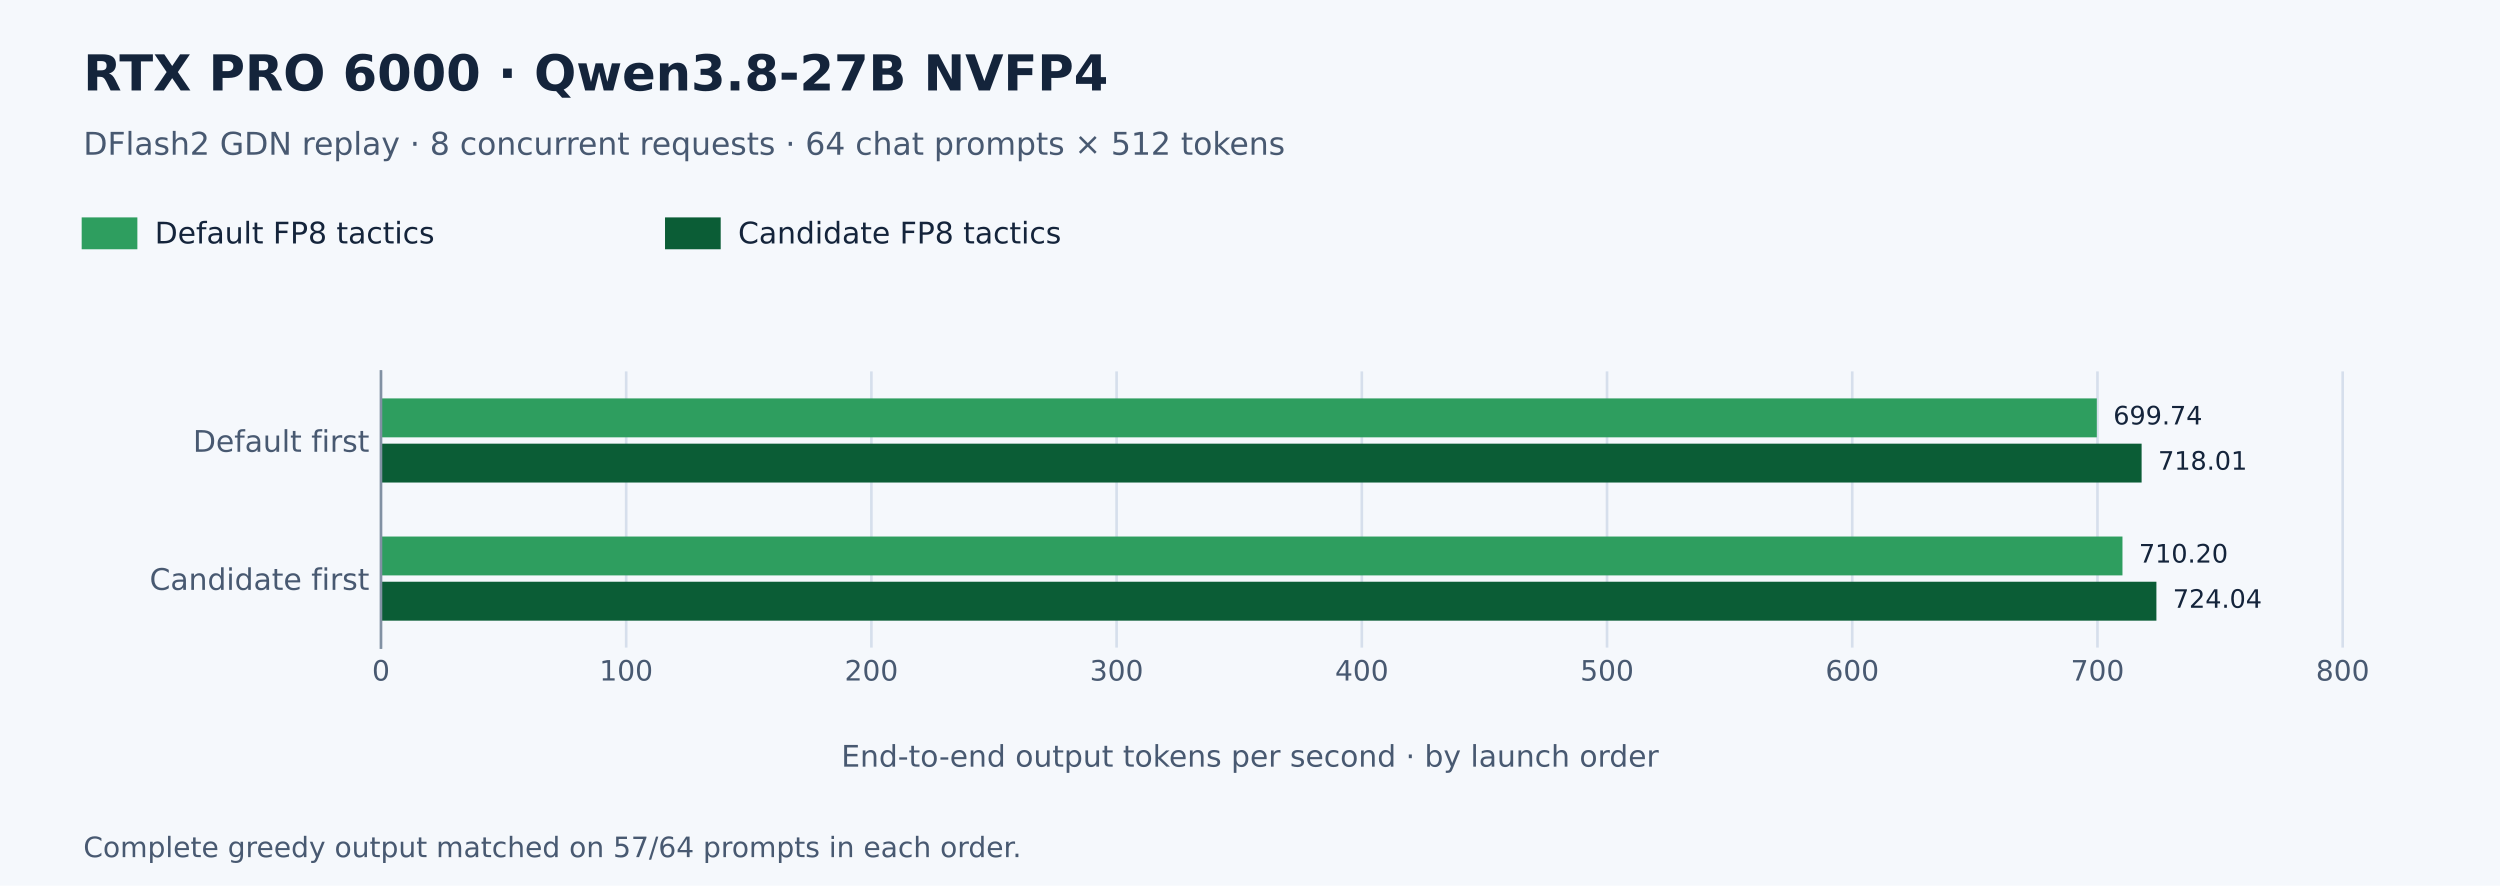
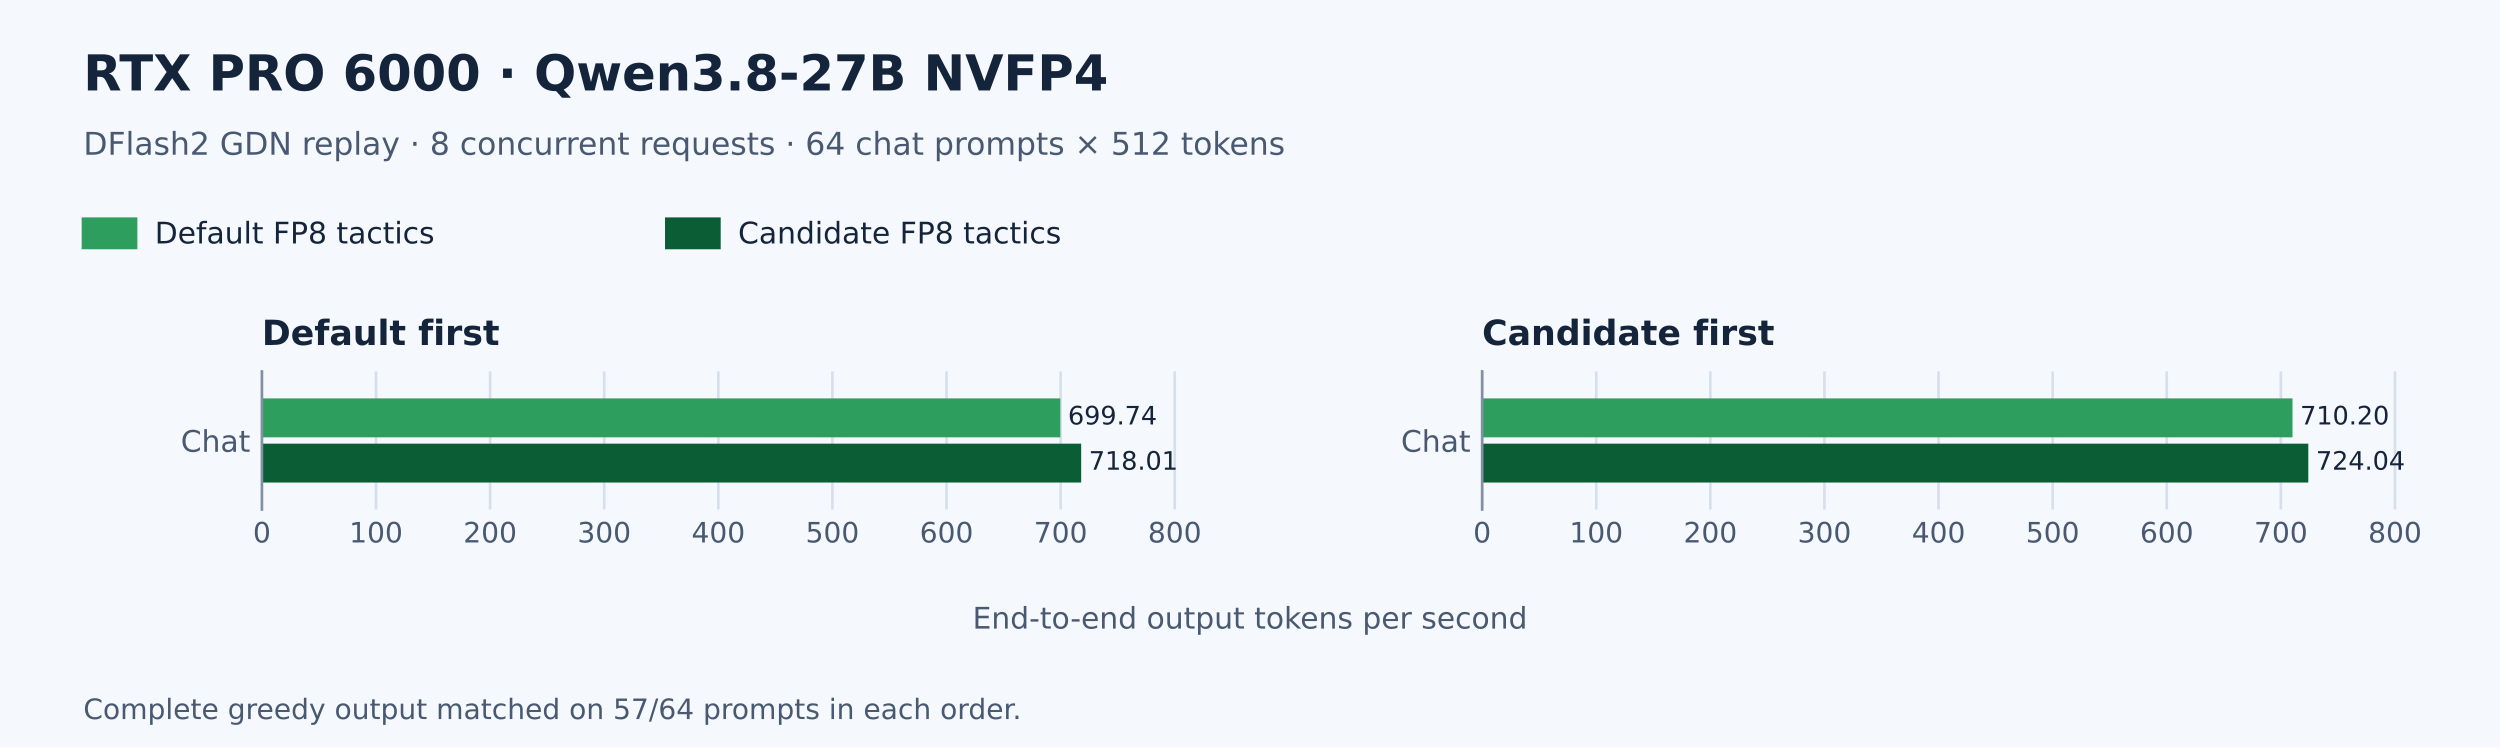
- <svg xmlns="http://www.w3.org/2000/svg" width="756pt" height="267.84pt" viewBox="0 0 756 267.84" version="1.1">
+ <svg xmlns="http://www.w3.org/2000/svg" width="756pt" height="226.08pt" viewBox="0 0 756 226.08" version="1.1">
  <defs>
    <style type="text/css">*{stroke-linejoin: round; stroke-linecap: butt}</style>
  </defs>
  <g id="figure_1">
    <g id="patch_1">
-       <path d="M 0 267.84  L 756 267.84  L 756 0  L 0 0  z " style="fill: #f5f8fc" />
+       <path d="M 0 226.08  L 756 226.08  L 756 0  L 0 0  z " style="fill: #f5f8fc" />
    </g>
    <g id="axes_1">
      <g id="patch_2">
-         <path d="M 115.2 195.84  L 738 195.84  L 738 112.32  L 115.2 112.32  z " style="fill: #f5f8fc" />
+         <path d="M 79.2 154.08  L 369 154.08  L 369 112.32  L 79.2 112.32  z " style="fill: #f5f8fc" />
      </g>
      <g id="matplotlib.axis_1">
        <g id="xtick_1">
          <g id="line2d_1">
-             <path d="M 115.2 195.84  L 115.2 112.32  " clip-path="url(#pc1ab228178)" style="fill: none; stroke: #d6dfec; stroke-width: 0.8; stroke-linecap: square" />
+             <path d="M 79.2 154.08  L 79.2 112.32  " clip-path="url(#p6ed687ae10)" style="fill: none; stroke: #d6dfec; stroke-width: 0.8; stroke-linecap: square" />
          </g>
          <g id="line2d_2" />
          <g id="text_1">
-             <text style="font-size: 8.5px; font-family: 'DejaVu Sans', 'Helvetica Neue', Helvetica, Arial, sans-serif; text-anchor: middle; fill: #485971" x="115.2" y="205.798" transform="rotate(-0 115.2 205.798)">0</text>
+             <text style="font-size: 8.5px; font-family: 'DejaVu Sans', 'Helvetica Neue', Helvetica, Arial, sans-serif; text-anchor: middle; fill: #485971" x="79.2" y="164.038" transform="rotate(-0 79.2 164.038)">0</text>
          </g>
        </g>
        <g id="xtick_2">
          <g id="line2d_3">
-             <path d="M 189.353 195.84  L 189.353 112.32  " clip-path="url(#pc1ab228178)" style="fill: none; stroke: #d6dfec; stroke-width: 0.8; stroke-linecap: square" />
+             <path d="M 113.705 154.08  L 113.705 112.32  " clip-path="url(#p6ed687ae10)" style="fill: none; stroke: #d6dfec; stroke-width: 0.8; stroke-linecap: square" />
          </g>
          <g id="line2d_4" />
          <g id="text_2">
-             <text style="font-size: 8.5px; font-family: 'DejaVu Sans', 'Helvetica Neue', Helvetica, Arial, sans-serif; text-anchor: middle; fill: #485971" x="189.353" y="205.798" transform="rotate(-0 189.3529 205.798)">100</text>
+             <text style="font-size: 8.5px; font-family: 'DejaVu Sans', 'Helvetica Neue', Helvetica, Arial, sans-serif; text-anchor: middle; fill: #485971" x="113.705" y="164.038" transform="rotate(-0 113.7047 164.038)">100</text>
          </g>
        </g>
        <g id="xtick_3">
          <g id="line2d_5">
-             <path d="M 263.506 195.84  L 263.506 112.32  " clip-path="url(#pc1ab228178)" style="fill: none; stroke: #d6dfec; stroke-width: 0.8; stroke-linecap: square" />
+             <path d="M 148.209 154.08  L 148.209 112.32  " clip-path="url(#p6ed687ae10)" style="fill: none; stroke: #d6dfec; stroke-width: 0.8; stroke-linecap: square" />
          </g>
          <g id="line2d_6" />
          <g id="text_3">
-             <text style="font-size: 8.5px; font-family: 'DejaVu Sans', 'Helvetica Neue', Helvetica, Arial, sans-serif; text-anchor: middle; fill: #485971" x="263.506" y="205.798" transform="rotate(-0 263.5058 205.798)">200</text>
+             <text style="font-size: 8.5px; font-family: 'DejaVu Sans', 'Helvetica Neue', Helvetica, Arial, sans-serif; text-anchor: middle; fill: #485971" x="148.209" y="164.038" transform="rotate(-0 148.2093 164.038)">200</text>
          </g>
        </g>
        <g id="xtick_4">
          <g id="line2d_7">
-             <path d="M 337.659 195.84  L 337.659 112.32  " clip-path="url(#pc1ab228178)" style="fill: none; stroke: #d6dfec; stroke-width: 0.8; stroke-linecap: square" />
+             <path d="M 182.714 154.08  L 182.714 112.32  " clip-path="url(#p6ed687ae10)" style="fill: none; stroke: #d6dfec; stroke-width: 0.8; stroke-linecap: square" />
          </g>
          <g id="line2d_8" />
          <g id="text_4">
-             <text style="font-size: 8.5px; font-family: 'DejaVu Sans', 'Helvetica Neue', Helvetica, Arial, sans-serif; text-anchor: middle; fill: #485971" x="337.659" y="205.798" transform="rotate(-0 337.6587 205.798)">300</text>
+             <text style="font-size: 8.5px; font-family: 'DejaVu Sans', 'Helvetica Neue', Helvetica, Arial, sans-serif; text-anchor: middle; fill: #485971" x="182.714" y="164.038" transform="rotate(-0 182.714 164.038)">300</text>
          </g>
        </g>
        <g id="xtick_5">
          <g id="line2d_9">
-             <path d="M 411.812 195.84  L 411.812 112.32  " clip-path="url(#pc1ab228178)" style="fill: none; stroke: #d6dfec; stroke-width: 0.8; stroke-linecap: square" />
+             <path d="M 217.219 154.08  L 217.219 112.32  " clip-path="url(#p6ed687ae10)" style="fill: none; stroke: #d6dfec; stroke-width: 0.8; stroke-linecap: square" />
          </g>
          <g id="line2d_10" />
          <g id="text_5">
-             <text style="font-size: 8.5px; font-family: 'DejaVu Sans', 'Helvetica Neue', Helvetica, Arial, sans-serif; text-anchor: middle; fill: #485971" x="411.812" y="205.798" transform="rotate(-0 411.8115 205.798)">400</text>
+             <text style="font-size: 8.5px; font-family: 'DejaVu Sans', 'Helvetica Neue', Helvetica, Arial, sans-serif; text-anchor: middle; fill: #485971" x="217.219" y="164.038" transform="rotate(-0 217.2187 164.038)">400</text>
          </g>
        </g>
        <g id="xtick_6">
          <g id="line2d_11">
-             <path d="M 485.964 195.84  L 485.964 112.32  " clip-path="url(#pc1ab228178)" style="fill: none; stroke: #d6dfec; stroke-width: 0.8; stroke-linecap: square" />
+             <path d="M 251.723 154.08  L 251.723 112.32  " clip-path="url(#p6ed687ae10)" style="fill: none; stroke: #d6dfec; stroke-width: 0.8; stroke-linecap: square" />
          </g>
          <g id="line2d_12" />
          <g id="text_6">
-             <text style="font-size: 8.5px; font-family: 'DejaVu Sans', 'Helvetica Neue', Helvetica, Arial, sans-serif; text-anchor: middle; fill: #485971" x="485.964" y="205.798" transform="rotate(-0 485.9644 205.798)">500</text>
+             <text style="font-size: 8.5px; font-family: 'DejaVu Sans', 'Helvetica Neue', Helvetica, Arial, sans-serif; text-anchor: middle; fill: #485971" x="251.723" y="164.038" transform="rotate(-0 251.7233 164.038)">500</text>
          </g>
        </g>
        <g id="xtick_7">
          <g id="line2d_13">
-             <path d="M 560.117 195.84  L 560.117 112.32  " clip-path="url(#pc1ab228178)" style="fill: none; stroke: #d6dfec; stroke-width: 0.8; stroke-linecap: square" />
+             <path d="M 286.228 154.08  L 286.228 112.32  " clip-path="url(#p6ed687ae10)" style="fill: none; stroke: #d6dfec; stroke-width: 0.8; stroke-linecap: square" />
          </g>
          <g id="line2d_14" />
          <g id="text_7">
-             <text style="font-size: 8.5px; font-family: 'DejaVu Sans', 'Helvetica Neue', Helvetica, Arial, sans-serif; text-anchor: middle; fill: #485971" x="560.117" y="205.798" transform="rotate(-0 560.1173 205.798)">600</text>
+             <text style="font-size: 8.5px; font-family: 'DejaVu Sans', 'Helvetica Neue', Helvetica, Arial, sans-serif; text-anchor: middle; fill: #485971" x="286.228" y="164.038" transform="rotate(-0 286.228 164.038)">600</text>
          </g>
        </g>
        <g id="xtick_8">
          <g id="line2d_15">
-             <path d="M 634.27 195.84  L 634.27 112.32  " clip-path="url(#pc1ab228178)" style="fill: none; stroke: #d6dfec; stroke-width: 0.8; stroke-linecap: square" />
+             <path d="M 320.733 154.08  L 320.733 112.32  " clip-path="url(#p6ed687ae10)" style="fill: none; stroke: #d6dfec; stroke-width: 0.8; stroke-linecap: square" />
          </g>
          <g id="line2d_16" />
          <g id="text_8">
-             <text style="font-size: 8.5px; font-family: 'DejaVu Sans', 'Helvetica Neue', Helvetica, Arial, sans-serif; text-anchor: middle; fill: #485971" x="634.27" y="205.798" transform="rotate(-0 634.2702 205.798)">700</text>
+             <text style="font-size: 8.5px; font-family: 'DejaVu Sans', 'Helvetica Neue', Helvetica, Arial, sans-serif; text-anchor: middle; fill: #485971" x="320.733" y="164.038" transform="rotate(-0 320.7327 164.038)">700</text>
          </g>
        </g>
        <g id="xtick_9">
          <g id="line2d_17">
-             <path d="M 708.423 195.84  L 708.423 112.32  " clip-path="url(#pc1ab228178)" style="fill: none; stroke: #d6dfec; stroke-width: 0.8; stroke-linecap: square" />
+             <path d="M 355.237 154.08  L 355.237 112.32  " clip-path="url(#p6ed687ae10)" style="fill: none; stroke: #d6dfec; stroke-width: 0.8; stroke-linecap: square" />
          </g>
          <g id="line2d_18" />
          <g id="text_9">
-             <text style="font-size: 8.5px; font-family: 'DejaVu Sans', 'Helvetica Neue', Helvetica, Arial, sans-serif; text-anchor: middle; fill: #485971" x="708.423" y="205.798" transform="rotate(-0 708.4231 205.798)">800</text>
+             <text style="font-size: 8.5px; font-family: 'DejaVu Sans', 'Helvetica Neue', Helvetica, Arial, sans-serif; text-anchor: middle; fill: #485971" x="355.237" y="164.038" transform="rotate(-0 355.2373 164.038)">800</text>
          </g>
        </g>
      </g>
      <g id="matplotlib.axis_2">
        <g id="ytick_1">
          <g id="line2d_19" />
          <g id="text_10">
-             <text style="font-size: 9px; font-family: 'DejaVu Sans', 'Helvetica Neue', Helvetica, Arial, sans-serif; text-anchor: end; fill: #485971" x="111.7" y="136.619" transform="rotate(-0 111.7 136.6193)">Default first</text>
-           </g>
-         </g>
+             <text style="font-size: 9px; font-family: 'DejaVu Sans', 'Helvetica Neue', Helvetica, Arial, sans-serif; text-anchor: end; fill: #485971" x="75.7" y="136.619" transform="rotate(-0 75.7 136.6193)">Chat</text>
+           </g>
+         </g>
+       </g>
+       <g id="patch_3">
+         <path d="M 79.2 120.478  L 320.643 120.478  L 320.643 132.242  L 79.2 132.242  z " clip-path="url(#p6ed687ae10)" style="fill: #2e9e5f" />
+       </g>
+       <g id="patch_4">
+         <path d="M 79.2 134.158  L 326.947 134.158  L 326.947 145.922  L 79.2 145.922  z " clip-path="url(#p6ed687ae10)" style="fill: #0b5d36" />
+       </g>
+       <g id="patch_5">
+         <path d="M 79.2 154.08  L 79.2 112.32  " style="fill: none; stroke: #8191a3; stroke-width: 0.8; stroke-linejoin: miter; stroke-linecap: square" />
+       </g>
+       <g id="text_11">
+         <text style="font-size: 7.7px; font-family: 'DejaVu Sans', 'Helvetica Neue', Helvetica, Arial, sans-serif; text-anchor: start; fill: #14243b" x="322.961" y="128.36" transform="rotate(-0 322.9614 128.3602)">699.74</text>
+       </g>
+       <g id="text_12">
+         <text style="font-size: 7.7px; font-family: 'DejaVu Sans', 'Helvetica Neue', Helvetica, Arial, sans-serif; text-anchor: start; fill: #14243b" x="329.265" y="142.04" transform="rotate(-0 329.2654 142.0402)">718.01</text>
+       </g>
+       <g id="text_13">
+         <text style="font-weight: 700; font-size: 10.5px; font-family: 'DejaVu Sans', 'Helvetica Neue', Helvetica, Arial, sans-serif; text-anchor: start; fill: #14243b" x="79.2" y="104.32" transform="rotate(-0 79.2 104.32)">Default first</text>
+       </g>
+     </g>
+     <g id="axes_2">
+       <g id="patch_6">
+         <path d="M 448.2 154.08  L 738 154.08  L 738 112.32  L 448.2 112.32  z " style="fill: #f5f8fc" />
+       </g>
+       <g id="matplotlib.axis_3">
+         <g id="xtick_10">
+           <g id="line2d_20">
+             <path d="M 448.2 154.08  L 448.2 112.32  " clip-path="url(#p2382a0d9bf)" style="fill: none; stroke: #d6dfec; stroke-width: 0.8; stroke-linecap: square" />
+           </g>
+           <g id="line2d_21" />
+           <g id="text_14">
+             <text style="font-size: 8.5px; font-family: 'DejaVu Sans', 'Helvetica Neue', Helvetica, Arial, sans-serif; text-anchor: middle; fill: #485971" x="448.2" y="164.038" transform="rotate(-0 448.2 164.038)">0</text>
+           </g>
+         </g>
+         <g id="xtick_11">
+           <g id="line2d_22">
+             <path d="M 482.705 154.08  L 482.705 112.32  " clip-path="url(#p2382a0d9bf)" style="fill: none; stroke: #d6dfec; stroke-width: 0.8; stroke-linecap: square" />
+           </g>
+           <g id="line2d_23" />
+           <g id="text_15">
+             <text style="font-size: 8.5px; font-family: 'DejaVu Sans', 'Helvetica Neue', Helvetica, Arial, sans-serif; text-anchor: middle; fill: #485971" x="482.705" y="164.038" transform="rotate(-0 482.7047 164.038)">100</text>
+           </g>
+         </g>
+         <g id="xtick_12">
+           <g id="line2d_24">
+             <path d="M 517.209 154.08  L 517.209 112.32  " clip-path="url(#p2382a0d9bf)" style="fill: none; stroke: #d6dfec; stroke-width: 0.8; stroke-linecap: square" />
+           </g>
+           <g id="line2d_25" />
+           <g id="text_16">
+             <text style="font-size: 8.5px; font-family: 'DejaVu Sans', 'Helvetica Neue', Helvetica, Arial, sans-serif; text-anchor: middle; fill: #485971" x="517.209" y="164.038" transform="rotate(-0 517.2093 164.038)">200</text>
+           </g>
+         </g>
+         <g id="xtick_13">
+           <g id="line2d_26">
+             <path d="M 551.714 154.08  L 551.714 112.32  " clip-path="url(#p2382a0d9bf)" style="fill: none; stroke: #d6dfec; stroke-width: 0.8; stroke-linecap: square" />
+           </g>
+           <g id="line2d_27" />
+           <g id="text_17">
+             <text style="font-size: 8.5px; font-family: 'DejaVu Sans', 'Helvetica Neue', Helvetica, Arial, sans-serif; text-anchor: middle; fill: #485971" x="551.714" y="164.038" transform="rotate(-0 551.714 164.038)">300</text>
+           </g>
+         </g>
+         <g id="xtick_14">
+           <g id="line2d_28">
+             <path d="M 586.219 154.08  L 586.219 112.32  " clip-path="url(#p2382a0d9bf)" style="fill: none; stroke: #d6dfec; stroke-width: 0.8; stroke-linecap: square" />
+           </g>
+           <g id="line2d_29" />
+           <g id="text_18">
+             <text style="font-size: 8.5px; font-family: 'DejaVu Sans', 'Helvetica Neue', Helvetica, Arial, sans-serif; text-anchor: middle; fill: #485971" x="586.219" y="164.038" transform="rotate(-0 586.2187 164.038)">400</text>
+           </g>
+         </g>
+         <g id="xtick_15">
+           <g id="line2d_30">
+             <path d="M 620.723 154.08  L 620.723 112.32  " clip-path="url(#p2382a0d9bf)" style="fill: none; stroke: #d6dfec; stroke-width: 0.8; stroke-linecap: square" />
+           </g>
+           <g id="line2d_31" />
+           <g id="text_19">
+             <text style="font-size: 8.5px; font-family: 'DejaVu Sans', 'Helvetica Neue', Helvetica, Arial, sans-serif; text-anchor: middle; fill: #485971" x="620.723" y="164.038" transform="rotate(-0 620.7233 164.038)">500</text>
+           </g>
+         </g>
+         <g id="xtick_16">
+           <g id="line2d_32">
+             <path d="M 655.228 154.08  L 655.228 112.32  " clip-path="url(#p2382a0d9bf)" style="fill: none; stroke: #d6dfec; stroke-width: 0.8; stroke-linecap: square" />
+           </g>
+           <g id="line2d_33" />
+           <g id="text_20">
+             <text style="font-size: 8.5px; font-family: 'DejaVu Sans', 'Helvetica Neue', Helvetica, Arial, sans-serif; text-anchor: middle; fill: #485971" x="655.228" y="164.038" transform="rotate(-0 655.228 164.038)">600</text>
+           </g>
+         </g>
+         <g id="xtick_17">
+           <g id="line2d_34">
+             <path d="M 689.733 154.08  L 689.733 112.32  " clip-path="url(#p2382a0d9bf)" style="fill: none; stroke: #d6dfec; stroke-width: 0.8; stroke-linecap: square" />
+           </g>
+           <g id="line2d_35" />
+           <g id="text_21">
+             <text style="font-size: 8.5px; font-family: 'DejaVu Sans', 'Helvetica Neue', Helvetica, Arial, sans-serif; text-anchor: middle; fill: #485971" x="689.733" y="164.038" transform="rotate(-0 689.7327 164.038)">700</text>
+           </g>
+         </g>
+         <g id="xtick_18">
+           <g id="line2d_36">
+             <path d="M 724.237 154.08  L 724.237 112.32  " clip-path="url(#p2382a0d9bf)" style="fill: none; stroke: #d6dfec; stroke-width: 0.8; stroke-linecap: square" />
+           </g>
+           <g id="line2d_37" />
+           <g id="text_22">
+             <text style="font-size: 8.5px; font-family: 'DejaVu Sans', 'Helvetica Neue', Helvetica, Arial, sans-serif; text-anchor: middle; fill: #485971" x="724.237" y="164.038" transform="rotate(-0 724.2373 164.038)">800</text>
+           </g>
+         </g>
+       </g>
+       <g id="matplotlib.axis_4">
        <g id="ytick_2">
-           <g id="line2d_20" />
-           <g id="text_11">
-             <text style="font-size: 9px; font-family: 'DejaVu Sans', 'Helvetica Neue', Helvetica, Arial, sans-serif; text-anchor: end; fill: #485971" x="111.7" y="178.379" transform="rotate(-0 111.7 178.3793)">Candidate first</text>
-           </g>
-         </g>
-       </g>
-       <g id="patch_3">
-         <path d="M 115.2 120.478  L 634.077 120.478  L 634.077 132.242  L 115.2 132.242  z " clip-path="url(#pc1ab228178)" style="fill: #2e9e5f" />
-       </g>
-       <g id="patch_4">
-         <path d="M 115.2 134.158  L 647.625 134.158  L 647.625 145.922  L 115.2 145.922  z " clip-path="url(#pc1ab228178)" style="fill: #0b5d36" />
-       </g>
-       <g id="patch_5">
-         <path d="M 115.2 162.238  L 641.834 162.238  L 641.834 174.002  L 115.2 174.002  z " clip-path="url(#pc1ab228178)" style="fill: #2e9e5f" />
-       </g>
-       <g id="patch_6">
-         <path d="M 115.2 175.918  L 652.097 175.918  L 652.097 187.682  L 115.2 187.682  z " clip-path="url(#pc1ab228178)" style="fill: #0b5d36" />
+           <g id="line2d_38" />
+           <g id="text_23">
+             <text style="font-size: 9px; font-family: 'DejaVu Sans', 'Helvetica Neue', Helvetica, Arial, sans-serif; text-anchor: end; fill: #485971" x="444.7" y="136.619" transform="rotate(-0 444.7 136.6193)">Chat</text>
+           </g>
+         </g>
      </g>
      <g id="patch_7">
-         <path d="M 115.2 195.84  L 115.2 112.32  " style="fill: none; stroke: #8191a3; stroke-width: 0.8; stroke-linejoin: miter; stroke-linecap: square" />
-       </g>
-       <g id="text_12">
-         <text style="font-size: 7.7px; font-family: 'DejaVu Sans', 'Helvetica Neue', Helvetica, Arial, sans-serif; text-anchor: start; fill: #14243b" x="639.06" y="128.36" transform="rotate(-0 639.0598 128.3602)">699.74</text>
-       </g>
-       <g id="text_13">
-         <text style="font-size: 7.7px; font-family: 'DejaVu Sans', 'Helvetica Neue', Helvetica, Arial, sans-serif; text-anchor: start; fill: #14243b" x="652.608" y="142.04" transform="rotate(-0 652.6075 142.0402)">718.01</text>
-       </g>
-       <g id="text_14">
-         <text style="font-size: 7.7px; font-family: 'DejaVu Sans', 'Helvetica Neue', Helvetica, Arial, sans-serif; text-anchor: start; fill: #14243b" x="646.816" y="170.12" transform="rotate(-0 646.8162 170.1202)">710.20</text>
-       </g>
-       <g id="text_15">
-         <text style="font-size: 7.7px; font-family: 'DejaVu Sans', 'Helvetica Neue', Helvetica, Arial, sans-serif; text-anchor: start; fill: #14243b" x="657.079" y="183.8" transform="rotate(-0 657.079 183.8002)">724.04</text>
-       </g>
-     </g>
-     <g id="patch_8">
+         <path d="M 448.2 120.478  L 693.252 120.478  L 693.252 132.242  L 448.2 132.242  z " clip-path="url(#p2382a0d9bf)" style="fill: #2e9e5f" />
+       </g>
+       <g id="patch_8">
+         <path d="M 448.2 134.158  L 698.028 134.158  L 698.028 145.922  L 448.2 145.922  z " clip-path="url(#p2382a0d9bf)" style="fill: #0b5d36" />
+       </g>
+       <g id="patch_9">
+         <path d="M 448.2 154.08  L 448.2 112.32  " style="fill: none; stroke: #8191a3; stroke-width: 0.8; stroke-linejoin: miter; stroke-linecap: square" />
+       </g>
+       <g id="text_24">
+         <text style="font-size: 7.7px; font-family: 'DejaVu Sans', 'Helvetica Neue', Helvetica, Arial, sans-serif; text-anchor: start; fill: #14243b" x="695.571" y="128.36" transform="rotate(-0 695.5705 128.3602)">710.20</text>
+       </g>
+       <g id="text_25">
+         <text style="font-size: 7.7px; font-family: 'DejaVu Sans', 'Helvetica Neue', Helvetica, Arial, sans-serif; text-anchor: start; fill: #14243b" x="700.346" y="142.04" transform="rotate(-0 700.346 142.0402)">724.04</text>
+       </g>
+       <g id="text_26">
+         <text style="font-weight: 700; font-size: 10.5px; font-family: 'DejaVu Sans', 'Helvetica Neue', Helvetica, Arial, sans-serif; text-anchor: start; fill: #14243b" x="448.2" y="104.32" transform="rotate(-0 448.2 104.32)">Candidate first</text>
+       </g>
+     </g>
+     <g id="patch_10">
      <path d="M 25.2 74.88  L 41.04 74.88  L 41.04 66.24  L 25.2 66.24  z " style="fill: #2e9e5f; stroke: #2e9e5f; stroke-linejoin: miter" />
    </g>
-     <g id="patch_9">
+     <g id="patch_11">
      <path d="M 201.6 74.88  L 217.44 74.88  L 217.44 66.24  L 201.6 66.24  z " style="fill: #0b5d36; stroke: #0b5d36; stroke-linejoin: miter" />
    </g>
-     <g id="text_16">
+     <g id="text_27">
      <text style="font-weight: 700; font-size: 15px; font-family: 'DejaVu Sans', 'Helvetica Neue', Helvetica, Arial, sans-serif; text-anchor: start; fill: #14243b" x="25.2" y="27.36" transform="rotate(-0 25.2 27.36)">RTX PRO 6000 · Qwen3.8-27B NVFP4</text>
    </g>
-     <g id="text_17">
+     <g id="text_28">
      <text style="font-size: 9.5px; font-family: 'DejaVu Sans', 'Helvetica Neue', Helvetica, Arial, sans-serif; text-anchor: start; fill: #485971" x="25.2" y="46.8" transform="rotate(-0 25.2 46.8)">DFlash2 GDN replay · 8 concurrent requests · 64 chat prompts × 512 tokens</text>
    </g>
-     <g id="text_18">
+     <g id="text_29">
      <text style="font-size: 9px; font-family: 'DejaVu Sans', 'Helvetica Neue', Helvetica, Arial, sans-serif; text-anchor: start; fill: #14243b" x="46.8" y="73.618" transform="rotate(-0 46.8 73.61824)">Default FP8 tactics</text>
    </g>
-     <g id="text_19">
+     <g id="text_30">
      <text style="font-size: 9px; font-family: 'DejaVu Sans', 'Helvetica Neue', Helvetica, Arial, sans-serif; text-anchor: start; fill: #14243b" x="223.2" y="73.618" transform="rotate(-0 223.2 73.61824)">Candidate FP8 tactics</text>
    </g>
-     <g id="text_20">
-       <text style="font-size: 9px; font-family: 'DejaVu Sans', 'Helvetica Neue', Helvetica, Arial, sans-serif; text-anchor: middle; fill: #485971" x="378" y="231.84" transform="rotate(-0 378 231.84)">End-to-end output tokens per second · by launch order</text>
-     </g>
-     <g id="text_21">
-       <text style="font-size: 8.5px; font-family: 'DejaVu Sans', 'Helvetica Neue', Helvetica, Arial, sans-serif; text-anchor: start; fill: #485971" x="25.2" y="259.2" transform="rotate(-0 25.2 259.2)">Complete greedy output matched on 57/64 prompts in each order.</text>
+     <g id="text_31">
+       <text style="font-size: 9px; font-family: 'DejaVu Sans', 'Helvetica Neue', Helvetica, Arial, sans-serif; text-anchor: middle; fill: #485971" x="378" y="190.08" transform="rotate(-0 378 190.08)">End-to-end output tokens per second</text>
+     </g>
+     <g id="text_32">
+       <text style="font-size: 8.5px; font-family: 'DejaVu Sans', 'Helvetica Neue', Helvetica, Arial, sans-serif; text-anchor: start; fill: #485971" x="25.2" y="217.44" transform="rotate(-0 25.2 217.44)">Complete greedy output matched on 57/64 prompts in each order.</text>
    </g>
  </g>
  <defs>
-     <clipPath id="pc1ab228178">
-       <rect x="115.2" y="112.32" width="622.8" height="83.52" />
+     <clipPath id="p6ed687ae10">
+       <rect x="79.2" y="112.32" width="289.8" height="41.76" />
+     </clipPath>
+     <clipPath id="p2382a0d9bf">
+       <rect x="448.2" y="112.32" width="289.8" height="41.76" />
    </clipPath>
  </defs>
</svg>
